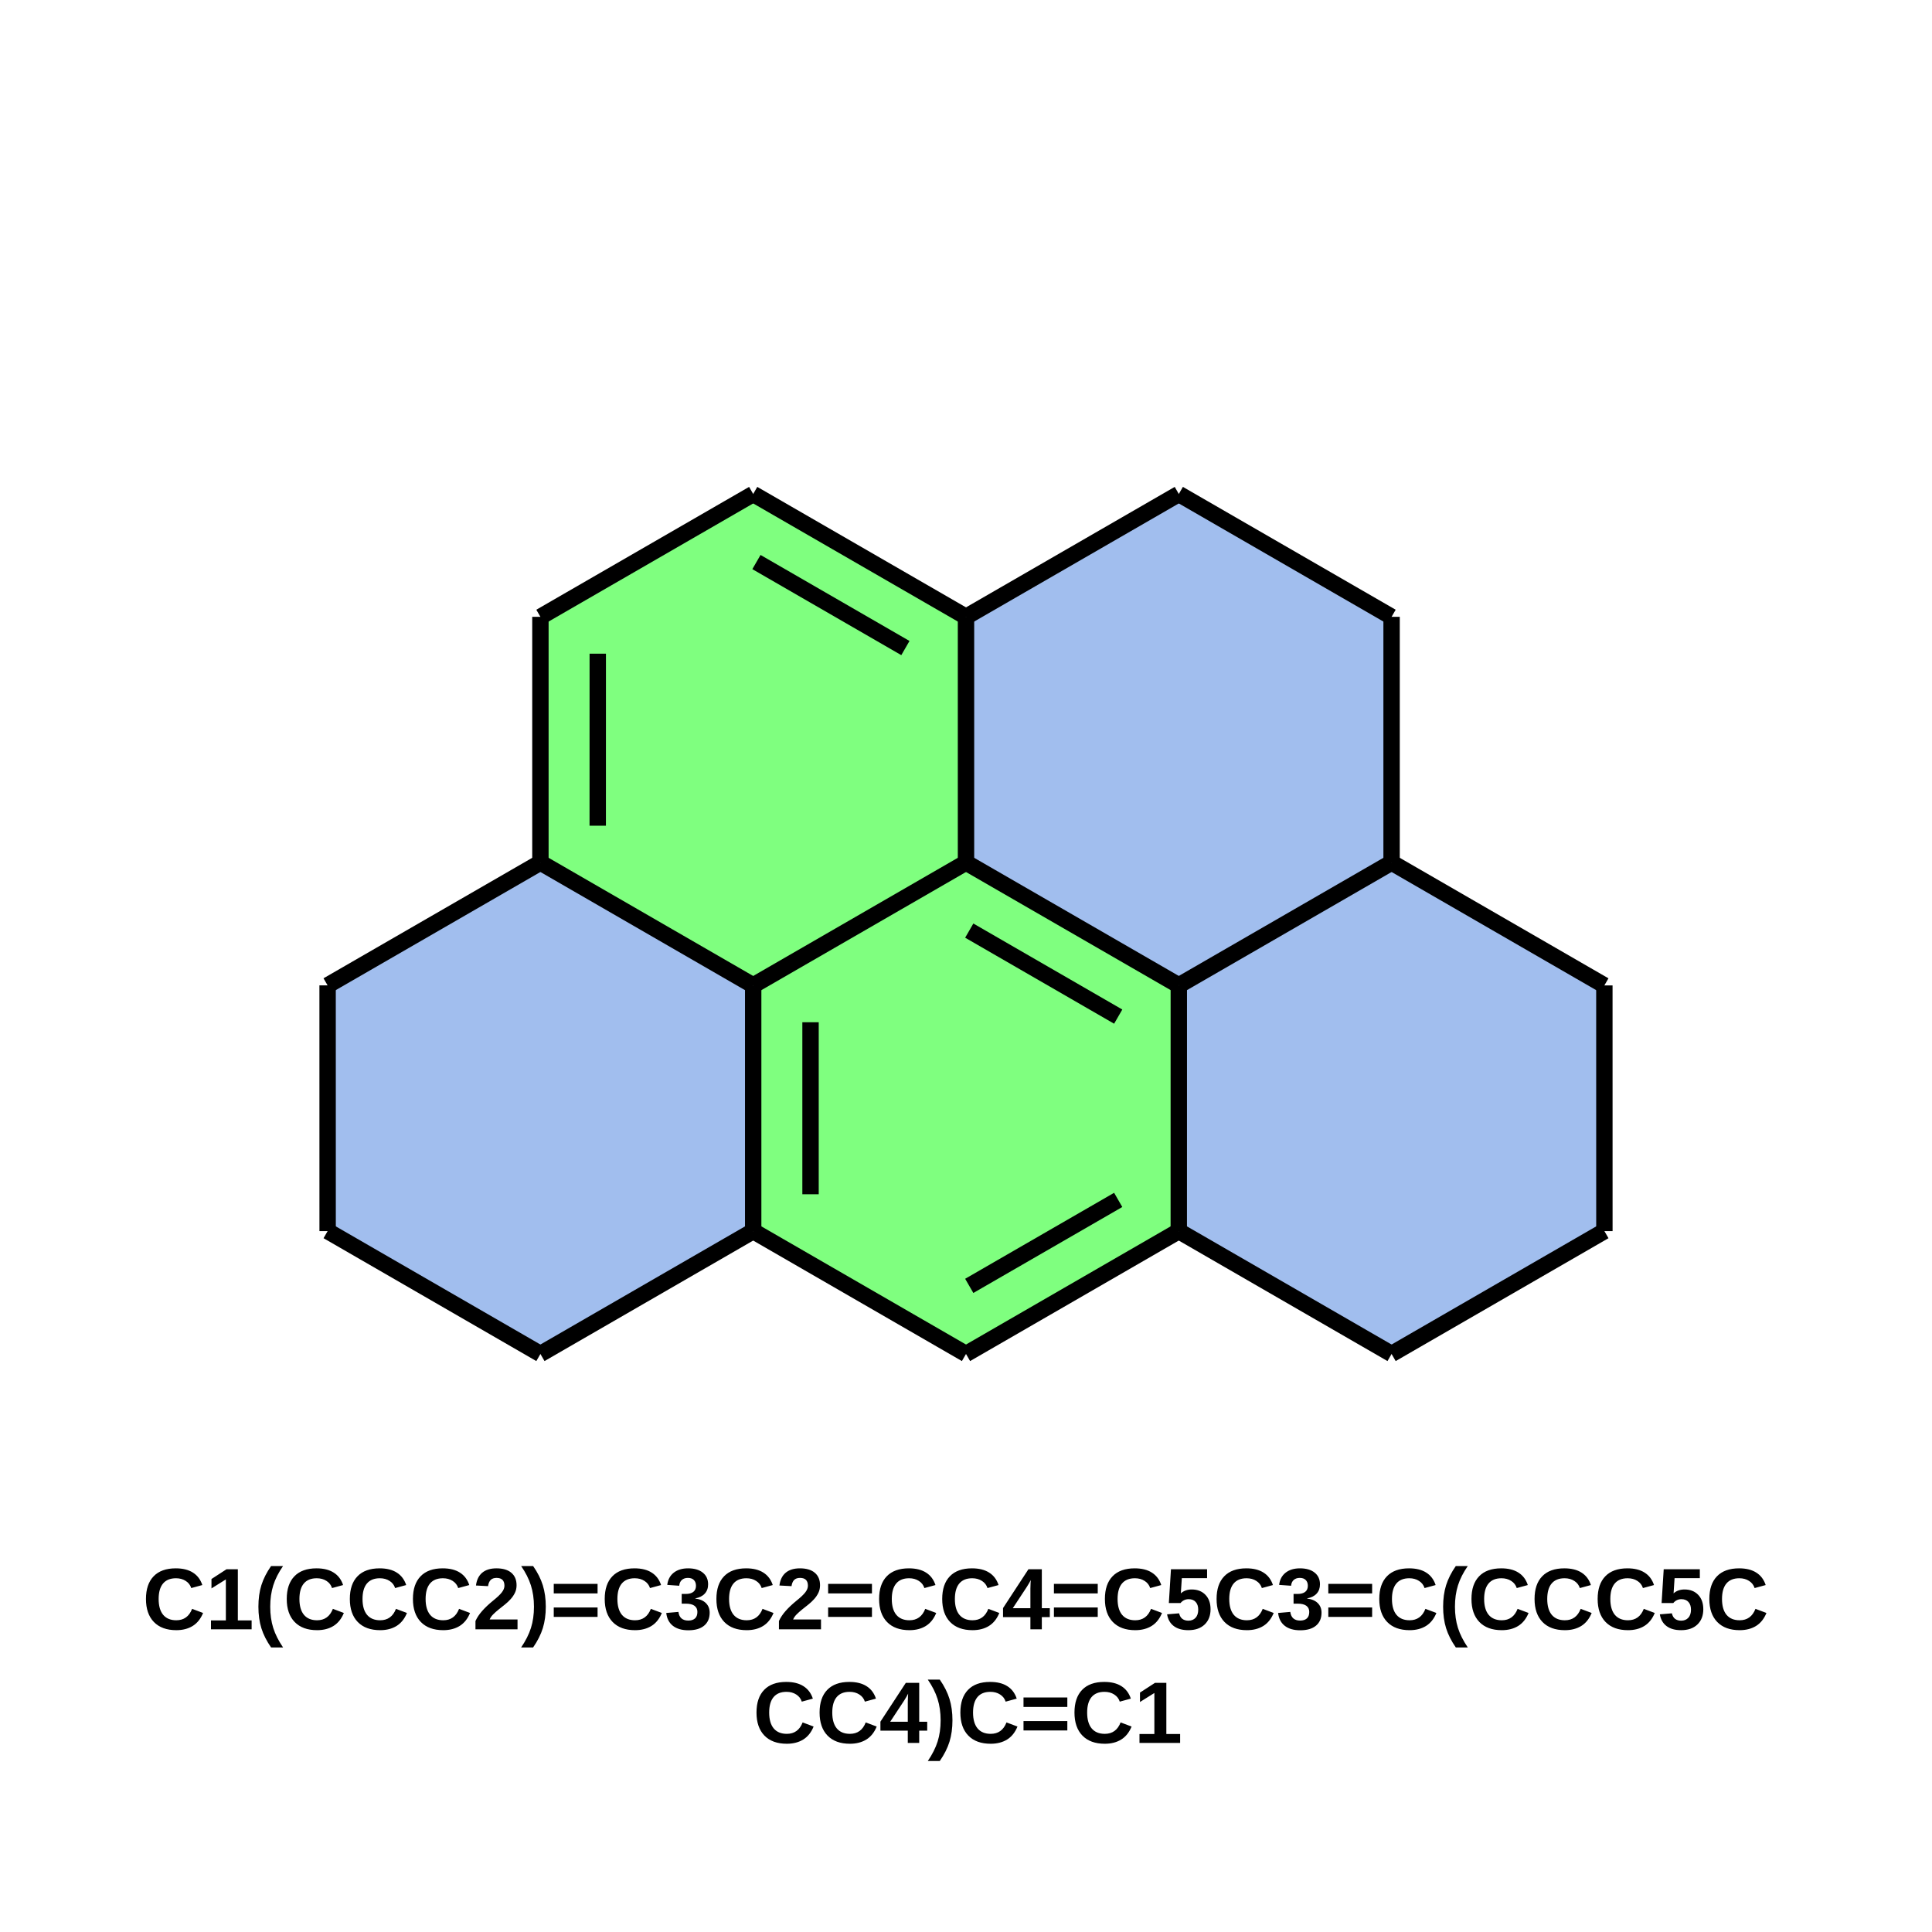
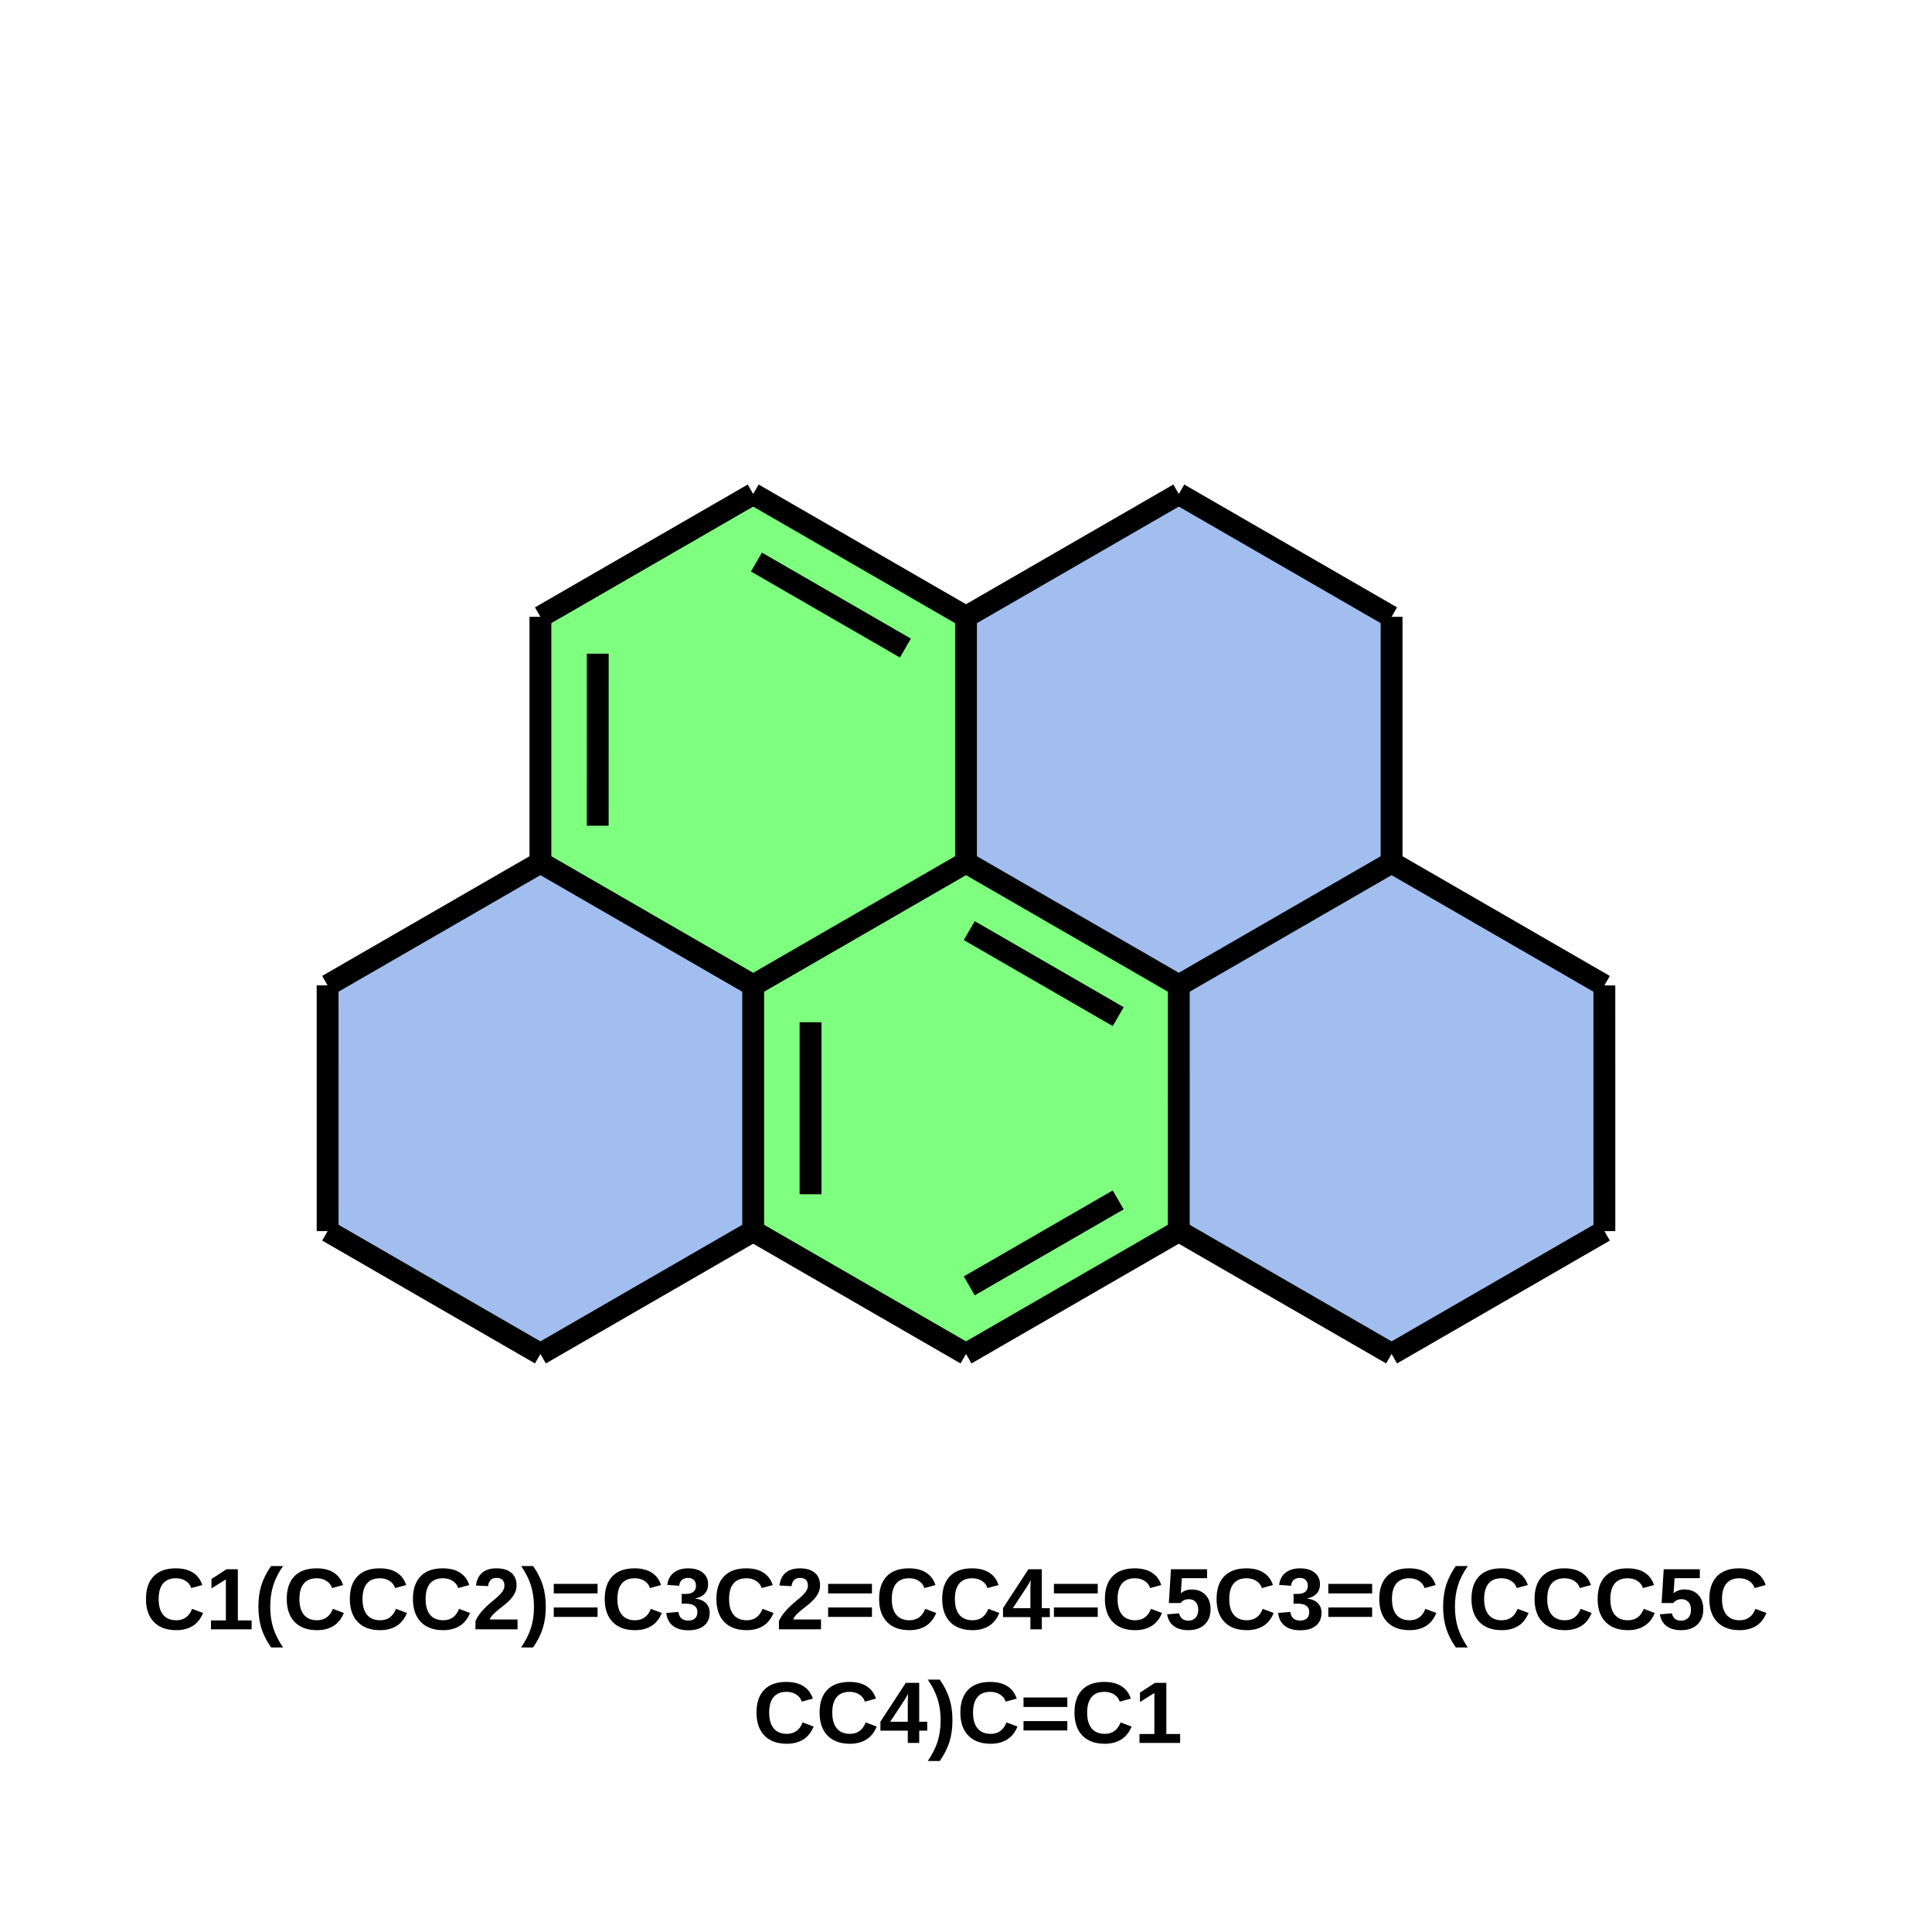
<svg xmlns="http://www.w3.org/2000/svg" class="main-svg" width="600" height="600" style="" viewBox="0 0 600 600">
  <rect x="0" y="0" width="600" height="600" style="fill: rgb(0, 0, 0); fill-opacity: 0;" />
-   <defs id="defs-0bf630">
+   <defs id="defs-326a05">
    <g class="clips">
-       <clipPath id="clip0bf630xyplot" class="plotclip">
+       <clipPath id="clip326a05xyplot" class="plotclip">
        <rect width="600" height="600" />
      </clipPath>
-       <clipPath class="axesclip" id="clip0bf630x">
+       <clipPath class="axesclip" id="clip326a05x">
        <rect x="0" y="0" width="600" height="600" />
      </clipPath>
-       <clipPath class="axesclip" id="clip0bf630y">
+       <clipPath class="axesclip" id="clip326a05y">
        <rect x="0" y="0" width="600" height="600" />
      </clipPath>
-       <clipPath class="axesclip" id="clip0bf630xy">
+       <clipPath class="axesclip" id="clip326a05xy">
        <rect x="0" y="0" width="600" height="600" />
      </clipPath>
    </g>
    <g class="gradients" />
    <g class="patterns" />
  </defs>
  <g class="bglayer">
    <rect class="bg" x="0" y="0" width="600" height="600" style="fill: rgb(0, 0, 0); fill-opacity: 0; stroke-width: 0;" />
  </g>
  <g class="layer-below">
    <g class="imagelayer" />
    <g class="shapelayer" />
  </g>
  <g class="cartesianlayer">
    <g class="subplot xy">
      <g class="layer-subplot">
        <g class="shapelayer" />
        <g class="imagelayer" />
      </g>
      <g class="minor-gridlayer">
        <g class="x" />
        <g class="y" />
      </g>
      <g class="gridlayer">
        <g class="x" />
        <g class="y" />
      </g>
      <g class="zerolinelayer" />
      <path class="xlines-below crisp" d="M0,0" style="fill: none;" />
      <path class="ylines-below crisp" d="M0,0" style="fill: none;" />
      <g class="overlines-below" />
      <g class="xaxislayer-below" />
      <g class="yaxislayer-below" />
      <g class="overaxes-below" />
-       <g class="plot" transform="" clip-path="url(#clip0bf630xyplot)">
+       <g class="plot" transform="" clip-path="url(#clip326a05xyplot)">
        <g class="scatterlayer mlayer">
-           <g class="trace scatter tracedd46c5" style="stroke-miterlimit: 2; opacity: 1;">
+           <g class="trace scatter traced98202" style="stroke-miterlimit: 2; opacity: 1;">
            <g class="fills">
              <g>
                <path class="js-fill" d="M101.75,382.33L101.74,306.02L167.83,267.87L233.91,306.03L233.91,382.33L167.83,420.49Z" style="fill: rgb(69, 127, 222); fill-opacity: 0.5; stroke-width: 0;" />
              </g>
            </g>
            <g class="errorbars" />
            <g class="lines">
              <path class="js-line" d="M101.75,382.33L101.74,306.02L167.83,267.87L233.91,306.03L233.91,382.33L167.83,420.49" style="vector-effect: non-scaling-stroke; fill: none; stroke: rgb(0, 0, 0); stroke-opacity: 0; stroke-width: 2px; opacity: 1;" />
            </g>
            <g class="points" />
            <g class="text" />
          </g>
-           <g class="trace scatter trace59609d" style="stroke-miterlimit: 2; opacity: 1;">
+           <g class="trace scatter trace6c81f3" style="stroke-miterlimit: 2; opacity: 1;">
            <g class="fills">
              <g>
                <path class="js-fill" d="M233.91,382.33L233.91,306.03L300,267.87L366.09,306.02L366.08,382.33L300,420.49Z" style="fill: rgb(0, 255, 0); fill-opacity: 0.5; stroke-width: 0;" />
              </g>
            </g>
            <g class="errorbars" />
            <g class="lines">
              <path class="js-line" d="M233.91,382.33L233.91,306.03L300,267.87L366.09,306.02L366.08,382.33L300,420.49" style="vector-effect: non-scaling-stroke; fill: none; stroke: rgb(0, 0, 0); stroke-opacity: 0; stroke-width: 2px; opacity: 1;" />
            </g>
            <g class="points" />
            <g class="text" />
          </g>
-           <g class="trace scatter trace2ff416" style="stroke-miterlimit: 2; opacity: 1;">
+           <g class="trace scatter trace0f0b3b" style="stroke-miterlimit: 2; opacity: 1;">
            <g class="fills">
              <g>
                <path class="js-fill" d="M300,267.87L300,191.56L366.09,153.41L432.17,191.56L432.17,267.87L366.09,306.02Z" style="fill: rgb(69, 127, 222); fill-opacity: 0.5; stroke-width: 0;" />
              </g>
            </g>
            <g class="errorbars" />
            <g class="lines">
              <path class="js-line" d="M300,267.87L300,191.56L366.09,153.41L432.17,191.56L432.17,267.87L366.09,306.02" style="vector-effect: non-scaling-stroke; fill: none; stroke: rgb(0, 0, 0); stroke-opacity: 0; stroke-width: 2px; opacity: 1;" />
            </g>
            <g class="points" />
            <g class="text" />
          </g>
-           <g class="trace scatter trace194235" style="stroke-miterlimit: 2; opacity: 1;">
+           <g class="trace scatter trace784466" style="stroke-miterlimit: 2; opacity: 1;">
            <g class="fills">
              <g>
                <path class="js-fill" d="M432.17,420.49L366.08,382.33L366.09,306.02L432.17,267.87L498.25,306.03L498.26,382.33Z" style="fill: rgb(69, 127, 222); fill-opacity: 0.5; stroke-width: 0;" />
              </g>
            </g>
            <g class="errorbars" />
            <g class="lines">
              <path class="js-line" d="M432.17,420.49L366.08,382.33L366.09,306.02L432.17,267.87L498.25,306.03L498.26,382.33" style="vector-effect: non-scaling-stroke; fill: none; stroke: rgb(0, 0, 0); stroke-opacity: 0; stroke-width: 2px; opacity: 1;" />
            </g>
            <g class="points" />
            <g class="text" />
          </g>
-           <g class="trace scatter trace058d80" style="stroke-miterlimit: 2; opacity: 1;">
+           <g class="trace scatter tracede17b2" style="stroke-miterlimit: 2; opacity: 1;">
            <g class="fills">
              <g>
                <path class="js-fill" d="M233.91,306.03L167.83,267.87L167.83,191.56L233.91,153.41L300,191.56L300,267.87Z" style="fill: rgb(0, 255, 0); fill-opacity: 0.5; stroke-width: 0;" />
              </g>
            </g>
            <g class="errorbars" />
            <g class="lines">
              <path class="js-line" d="M233.91,306.03L167.83,267.87L167.83,191.56L233.91,153.41L300,191.56L300,267.87" style="vector-effect: non-scaling-stroke; fill: none; stroke: rgb(0, 0, 0); stroke-opacity: 0; stroke-width: 2px; opacity: 1;" />
            </g>
            <g class="points" />
            <g class="text" />
          </g>
-           <g class="trace scatter traceb45dca" style="stroke-miterlimit: 2; opacity: 1;">
-             <g class="fills" />
-             <g class="errorbars" />
-             <g class="lines">
-               <path class="js-line" d="M167.83,267.87L101.74,306.02" style="vector-effect: non-scaling-stroke; fill: none; stroke: rgb(0, 0, 0); stroke-opacity: 1; stroke-width: 5.087px; opacity: 1;" />
-             </g>
-             <g class="points" />
-             <g class="text" />
-           </g>
-           <g class="trace scatter trace37a1d0" style="stroke-miterlimit: 2; opacity: 1;">
-             <g class="fills" />
-             <g class="errorbars" />
-             <g class="lines">
-               <path class="js-line" d="M101.74,306.02L101.75,382.33" style="vector-effect: non-scaling-stroke; fill: none; stroke: rgb(0, 0, 0); stroke-opacity: 1; stroke-width: 5.087px; opacity: 1;" />
-             </g>
-             <g class="points" />
-             <g class="text" />
-           </g>
-           <g class="trace scatter tracee9e4a7" style="stroke-miterlimit: 2; opacity: 1;">
-             <g class="fills" />
-             <g class="errorbars" />
-             <g class="lines">
-               <path class="js-line" d="M101.75,382.33L167.83,420.49" style="vector-effect: non-scaling-stroke; fill: none; stroke: rgb(0, 0, 0); stroke-opacity: 1; stroke-width: 5.087px; opacity: 1;" />
-             </g>
-             <g class="points" />
-             <g class="text" />
-           </g>
-           <g class="trace scatter trace818f5a" style="stroke-miterlimit: 2; opacity: 1;">
-             <g class="fills" />
-             <g class="errorbars" />
-             <g class="lines">
-               <path class="js-line" d="M167.83,267.87L233.91,306.03" style="vector-effect: non-scaling-stroke; fill: none; stroke: rgb(0, 0, 0); stroke-opacity: 1; stroke-width: 5.087px; opacity: 1;" />
-             </g>
-             <g class="points" />
-             <g class="text" />
-           </g>
-           <g class="trace scatter trace062196" style="stroke-miterlimit: 2; opacity: 1;">
-             <g class="fills" />
-             <g class="errorbars" />
-             <g class="lines">
-               <path class="js-line" d="M233.91,306.03L233.91,382.33" style="vector-effect: non-scaling-stroke; fill: none; stroke: rgb(0, 0, 0); stroke-opacity: 1; stroke-width: 5.087px; opacity: 1;" />
-             </g>
-             <g class="points" />
-             <g class="text" />
-           </g>
-           <g class="trace scatter trace0eef47" style="stroke-miterlimit: 2; opacity: 1;">
-             <g class="fills" />
-             <g class="errorbars" />
-             <g class="lines">
-               <path class="js-line" d="M251.72,317.47L251.72,370.89" style="vector-effect: non-scaling-stroke; fill: none; stroke: rgb(0, 0, 0); stroke-opacity: 1; stroke-width: 5.087px; opacity: 1;" />
-             </g>
-             <g class="points" />
-             <g class="text" />
-           </g>
-           <g class="trace scatter tracef33901" style="stroke-miterlimit: 2; opacity: 1;">
-             <g class="fills" />
-             <g class="errorbars" />
-             <g class="lines">
-               <path class="js-line" d="M233.91,382.33L300,420.49" style="vector-effect: non-scaling-stroke; fill: none; stroke: rgb(0, 0, 0); stroke-opacity: 1; stroke-width: 5.087px; opacity: 1;" />
-             </g>
-             <g class="points" />
-             <g class="text" />
-           </g>
-           <g class="trace scatter trace807505" style="stroke-miterlimit: 2; opacity: 1;">
-             <g class="fills" />
-             <g class="errorbars" />
-             <g class="lines">
-               <path class="js-line" d="M300,420.49L366.08,382.33" style="vector-effect: non-scaling-stroke; fill: none; stroke: rgb(0, 0, 0); stroke-opacity: 1; stroke-width: 5.087px; opacity: 1;" />
-             </g>
-             <g class="points" />
-             <g class="text" />
-           </g>
-           <g class="trace scatter trace83fb04" style="stroke-miterlimit: 2; opacity: 1;">
-             <g class="fills" />
-             <g class="errorbars" />
-             <g class="lines">
-               <path class="js-line" d="M301.01,399.34L347.27,372.64" style="vector-effect: non-scaling-stroke; fill: none; stroke: rgb(0, 0, 0); stroke-opacity: 1; stroke-width: 5.087px; opacity: 1;" />
-             </g>
-             <g class="points" />
-             <g class="text" />
-           </g>
-           <g class="trace scatter trace7b2300" style="stroke-miterlimit: 2; opacity: 1;">
-             <g class="fills" />
-             <g class="errorbars" />
-             <g class="lines">
-               <path class="js-line" d="M366.08,382.33L366.09,306.02" style="vector-effect: non-scaling-stroke; fill: none; stroke: rgb(0, 0, 0); stroke-opacity: 1; stroke-width: 5.087px; opacity: 1;" />
-             </g>
-             <g class="points" />
-             <g class="text" />
-           </g>
-           <g class="trace scatter tracefccb14" style="stroke-miterlimit: 2; opacity: 1;">
-             <g class="fills" />
-             <g class="errorbars" />
-             <g class="lines">
-               <path class="js-line" d="M366.09,306.02L300,267.87" style="vector-effect: non-scaling-stroke; fill: none; stroke: rgb(0, 0, 0); stroke-opacity: 1; stroke-width: 5.087px; opacity: 1;" />
-             </g>
-             <g class="points" />
-             <g class="text" />
-           </g>
-           <g class="trace scatter trace1b93ac" style="stroke-miterlimit: 2; opacity: 1;">
-             <g class="fills" />
-             <g class="errorbars" />
-             <g class="lines">
-               <path class="js-line" d="M347.27,315.72L301.01,289.01" style="vector-effect: non-scaling-stroke; fill: none; stroke: rgb(0, 0, 0); stroke-opacity: 1; stroke-width: 5.087px; opacity: 1;" />
-             </g>
-             <g class="points" />
-             <g class="text" />
-           </g>
-           <g class="trace scatter trace45f8e5" style="stroke-miterlimit: 2; opacity: 1;">
-             <g class="fills" />
-             <g class="errorbars" />
-             <g class="lines">
-               <path class="js-line" d="M300,267.87L300,191.56" style="vector-effect: non-scaling-stroke; fill: none; stroke: rgb(0, 0, 0); stroke-opacity: 1; stroke-width: 5.087px; opacity: 1;" />
-             </g>
-             <g class="points" />
-             <g class="text" />
-           </g>
-           <g class="trace scatter trace2511d3" style="stroke-miterlimit: 2; opacity: 1;">
-             <g class="fills" />
-             <g class="errorbars" />
-             <g class="lines">
-               <path class="js-line" d="M300,191.56L366.09,153.41" style="vector-effect: non-scaling-stroke; fill: none; stroke: rgb(0, 0, 0); stroke-opacity: 1; stroke-width: 5.087px; opacity: 1;" />
-             </g>
-             <g class="points" />
-             <g class="text" />
-           </g>
-           <g class="trace scatter tracec303fa" style="stroke-miterlimit: 2; opacity: 1;">
-             <g class="fills" />
-             <g class="errorbars" />
-             <g class="lines">
-               <path class="js-line" d="M366.09,153.41L432.17,191.56" style="vector-effect: non-scaling-stroke; fill: none; stroke: rgb(0, 0, 0); stroke-opacity: 1; stroke-width: 5.087px; opacity: 1;" />
-             </g>
-             <g class="points" />
-             <g class="text" />
-           </g>
-           <g class="trace scatter trace0b106a" style="stroke-miterlimit: 2; opacity: 1;">
-             <g class="fills" />
-             <g class="errorbars" />
-             <g class="lines">
-               <path class="js-line" d="M432.17,191.56L432.17,267.87" style="vector-effect: non-scaling-stroke; fill: none; stroke: rgb(0, 0, 0); stroke-opacity: 1; stroke-width: 5.087px; opacity: 1;" />
-             </g>
-             <g class="points" />
-             <g class="text" />
-           </g>
-           <g class="trace scatter trace10916c" style="stroke-miterlimit: 2; opacity: 1;">
-             <g class="fills" />
-             <g class="errorbars" />
-             <g class="lines">
-               <path class="js-line" d="M432.17,267.87L498.25,306.03" style="vector-effect: non-scaling-stroke; fill: none; stroke: rgb(0, 0, 0); stroke-opacity: 1; stroke-width: 5.087px; opacity: 1;" />
-             </g>
-             <g class="points" />
-             <g class="text" />
-           </g>
-           <g class="trace scatter tracecbc1fe" style="stroke-miterlimit: 2; opacity: 1;">
-             <g class="fills" />
-             <g class="errorbars" />
-             <g class="lines">
-               <path class="js-line" d="M498.25,306.03L498.26,382.33" style="vector-effect: non-scaling-stroke; fill: none; stroke: rgb(0, 0, 0); stroke-opacity: 1; stroke-width: 5.087px; opacity: 1;" />
-             </g>
-             <g class="points" />
-             <g class="text" />
-           </g>
-           <g class="trace scatter trace1cf658" style="stroke-miterlimit: 2; opacity: 1;">
-             <g class="fills" />
-             <g class="errorbars" />
-             <g class="lines">
-               <path class="js-line" d="M498.26,382.33L432.17,420.49" style="vector-effect: non-scaling-stroke; fill: none; stroke: rgb(0, 0, 0); stroke-opacity: 1; stroke-width: 5.087px; opacity: 1;" />
-             </g>
-             <g class="points" />
-             <g class="text" />
-           </g>
-           <g class="trace scatter trace38286b" style="stroke-miterlimit: 2; opacity: 1;">
-             <g class="fills" />
-             <g class="errorbars" />
-             <g class="lines">
-               <path class="js-line" d="M300,191.56L233.91,153.41" style="vector-effect: non-scaling-stroke; fill: none; stroke: rgb(0, 0, 0); stroke-opacity: 1; stroke-width: 5.087px; opacity: 1;" />
-             </g>
-             <g class="points" />
-             <g class="text" />
-           </g>
-           <g class="trace scatter tracea5b57f" style="stroke-miterlimit: 2; opacity: 1;">
-             <g class="fills" />
-             <g class="errorbars" />
-             <g class="lines">
-               <path class="js-line" d="M281.18,201.26L234.92,174.55" style="vector-effect: non-scaling-stroke; fill: none; stroke: rgb(0, 0, 0); stroke-opacity: 1; stroke-width: 5.087px; opacity: 1;" />
-             </g>
-             <g class="points" />
-             <g class="text" />
-           </g>
-           <g class="trace scatter tracef5c7fa" style="stroke-miterlimit: 2; opacity: 1;">
-             <g class="fills" />
-             <g class="errorbars" />
-             <g class="lines">
-               <path class="js-line" d="M233.91,153.41L167.83,191.56" style="vector-effect: non-scaling-stroke; fill: none; stroke: rgb(0, 0, 0); stroke-opacity: 1; stroke-width: 5.087px; opacity: 1;" />
-             </g>
-             <g class="points" />
-             <g class="text" />
-           </g>
-           <g class="trace scatter trace2d60ee" style="stroke-miterlimit: 2; opacity: 1;">
-             <g class="fills" />
-             <g class="errorbars" />
-             <g class="lines">
-               <path class="js-line" d="M167.83,191.56L167.83,267.87" style="vector-effect: non-scaling-stroke; fill: none; stroke: rgb(0, 0, 0); stroke-opacity: 1; stroke-width: 5.087px; opacity: 1;" />
-             </g>
-             <g class="points" />
-             <g class="text" />
-           </g>
-           <g class="trace scatter traced03fb4" style="stroke-miterlimit: 2; opacity: 1;">
-             <g class="fills" />
-             <g class="errorbars" />
-             <g class="lines">
-               <path class="js-line" d="M185.64,203.01L185.63,256.43" style="vector-effect: non-scaling-stroke; fill: none; stroke: rgb(0, 0, 0); stroke-opacity: 1; stroke-width: 5.087px; opacity: 1;" />
-             </g>
-             <g class="points" />
-             <g class="text" />
-           </g>
-           <g class="trace scatter traced687ba" style="stroke-miterlimit: 2; opacity: 1;">
-             <g class="fills" />
-             <g class="errorbars" />
-             <g class="lines">
-               <path class="js-line" d="M233.91,382.33L167.83,420.49" style="vector-effect: non-scaling-stroke; fill: none; stroke: rgb(0, 0, 0); stroke-opacity: 1; stroke-width: 5.087px; opacity: 1;" />
-             </g>
-             <g class="points" />
-             <g class="text" />
-           </g>
-           <g class="trace scatter tracefe81cf" style="stroke-miterlimit: 2; opacity: 1;">
-             <g class="fills" />
-             <g class="errorbars" />
-             <g class="lines">
-               <path class="js-line" d="M300,267.87L233.91,306.03" style="vector-effect: non-scaling-stroke; fill: none; stroke: rgb(0, 0, 0); stroke-opacity: 1; stroke-width: 5.087px; opacity: 1;" />
-             </g>
-             <g class="points" />
-             <g class="text" />
-           </g>
-           <g class="trace scatter tracee43c54" style="stroke-miterlimit: 2; opacity: 1;">
-             <g class="fills" />
-             <g class="errorbars" />
-             <g class="lines">
-               <path class="js-line" d="M432.17,420.49L366.08,382.33" style="vector-effect: non-scaling-stroke; fill: none; stroke: rgb(0, 0, 0); stroke-opacity: 1; stroke-width: 5.087px; opacity: 1;" />
-             </g>
-             <g class="points" />
-             <g class="text" />
-           </g>
-           <g class="trace scatter trace538ec1" style="stroke-miterlimit: 2; opacity: 1;">
-             <g class="fills" />
-             <g class="errorbars" />
-             <g class="lines">
-               <path class="js-line" d="M432.17,267.87L366.09,306.02" style="vector-effect: non-scaling-stroke; fill: none; stroke: rgb(0, 0, 0); stroke-opacity: 1; stroke-width: 5.087px; opacity: 1;" />
+           <g class="trace scatter trace4879dd" style="stroke-miterlimit: 2; opacity: 1;">
+             <g class="fills" />
+             <g class="errorbars" />
+             <g class="lines">
+               <path class="js-line" d="M167.83,267.87L101.74,306.02" style="vector-effect: non-scaling-stroke; fill: none; stroke: rgb(0, 0, 0); stroke-opacity: 1; stroke-width: 6.783px; opacity: 1;" />
+             </g>
+             <g class="points" />
+             <g class="text" />
+           </g>
+           <g class="trace scatter trace7ce2bc" style="stroke-miterlimit: 2; opacity: 1;">
+             <g class="fills" />
+             <g class="errorbars" />
+             <g class="lines">
+               <path class="js-line" d="M101.74,306.02L101.75,382.33" style="vector-effect: non-scaling-stroke; fill: none; stroke: rgb(0, 0, 0); stroke-opacity: 1; stroke-width: 6.783px; opacity: 1;" />
+             </g>
+             <g class="points" />
+             <g class="text" />
+           </g>
+           <g class="trace scatter tracef031d9" style="stroke-miterlimit: 2; opacity: 1;">
+             <g class="fills" />
+             <g class="errorbars" />
+             <g class="lines">
+               <path class="js-line" d="M101.75,382.33L167.83,420.49" style="vector-effect: non-scaling-stroke; fill: none; stroke: rgb(0, 0, 0); stroke-opacity: 1; stroke-width: 6.783px; opacity: 1;" />
+             </g>
+             <g class="points" />
+             <g class="text" />
+           </g>
+           <g class="trace scatter tracedcd554" style="stroke-miterlimit: 2; opacity: 1;">
+             <g class="fills" />
+             <g class="errorbars" />
+             <g class="lines">
+               <path class="js-line" d="M167.83,267.87L233.91,306.03" style="vector-effect: non-scaling-stroke; fill: none; stroke: rgb(0, 0, 0); stroke-opacity: 1; stroke-width: 6.783px; opacity: 1;" />
+             </g>
+             <g class="points" />
+             <g class="text" />
+           </g>
+           <g class="trace scatter trace6daddf" style="stroke-miterlimit: 2; opacity: 1;">
+             <g class="fills" />
+             <g class="errorbars" />
+             <g class="lines">
+               <path class="js-line" d="M233.91,306.03L233.91,382.33" style="vector-effect: non-scaling-stroke; fill: none; stroke: rgb(0, 0, 0); stroke-opacity: 1; stroke-width: 6.783px; opacity: 1;" />
+             </g>
+             <g class="points" />
+             <g class="text" />
+           </g>
+           <g class="trace scatter trace0cdc3e" style="stroke-miterlimit: 2; opacity: 1;">
+             <g class="fills" />
+             <g class="errorbars" />
+             <g class="lines">
+               <path class="js-line" d="M251.72,317.47L251.72,370.89" style="vector-effect: non-scaling-stroke; fill: none; stroke: rgb(0, 0, 0); stroke-opacity: 1; stroke-width: 6.783px; opacity: 1;" />
+             </g>
+             <g class="points" />
+             <g class="text" />
+           </g>
+           <g class="trace scatter trace736e3b" style="stroke-miterlimit: 2; opacity: 1;">
+             <g class="fills" />
+             <g class="errorbars" />
+             <g class="lines">
+               <path class="js-line" d="M233.91,382.33L300,420.49" style="vector-effect: non-scaling-stroke; fill: none; stroke: rgb(0, 0, 0); stroke-opacity: 1; stroke-width: 6.783px; opacity: 1;" />
+             </g>
+             <g class="points" />
+             <g class="text" />
+           </g>
+           <g class="trace scatter trace90e03d" style="stroke-miterlimit: 2; opacity: 1;">
+             <g class="fills" />
+             <g class="errorbars" />
+             <g class="lines">
+               <path class="js-line" d="M300,420.49L366.08,382.33" style="vector-effect: non-scaling-stroke; fill: none; stroke: rgb(0, 0, 0); stroke-opacity: 1; stroke-width: 6.783px; opacity: 1;" />
+             </g>
+             <g class="points" />
+             <g class="text" />
+           </g>
+           <g class="trace scatter trace0ed78b" style="stroke-miterlimit: 2; opacity: 1;">
+             <g class="fills" />
+             <g class="errorbars" />
+             <g class="lines">
+               <path class="js-line" d="M301.01,399.34L347.27,372.64" style="vector-effect: non-scaling-stroke; fill: none; stroke: rgb(0, 0, 0); stroke-opacity: 1; stroke-width: 6.783px; opacity: 1;" />
+             </g>
+             <g class="points" />
+             <g class="text" />
+           </g>
+           <g class="trace scatter trace61165c" style="stroke-miterlimit: 2; opacity: 1;">
+             <g class="fills" />
+             <g class="errorbars" />
+             <g class="lines">
+               <path class="js-line" d="M366.08,382.33L366.09,306.02" style="vector-effect: non-scaling-stroke; fill: none; stroke: rgb(0, 0, 0); stroke-opacity: 1; stroke-width: 6.783px; opacity: 1;" />
+             </g>
+             <g class="points" />
+             <g class="text" />
+           </g>
+           <g class="trace scatter tracee0140e" style="stroke-miterlimit: 2; opacity: 1;">
+             <g class="fills" />
+             <g class="errorbars" />
+             <g class="lines">
+               <path class="js-line" d="M366.09,306.02L300,267.87" style="vector-effect: non-scaling-stroke; fill: none; stroke: rgb(0, 0, 0); stroke-opacity: 1; stroke-width: 6.783px; opacity: 1;" />
+             </g>
+             <g class="points" />
+             <g class="text" />
+           </g>
+           <g class="trace scatter trace299626" style="stroke-miterlimit: 2; opacity: 1;">
+             <g class="fills" />
+             <g class="errorbars" />
+             <g class="lines">
+               <path class="js-line" d="M347.27,315.72L301.01,289.01" style="vector-effect: non-scaling-stroke; fill: none; stroke: rgb(0, 0, 0); stroke-opacity: 1; stroke-width: 6.783px; opacity: 1;" />
+             </g>
+             <g class="points" />
+             <g class="text" />
+           </g>
+           <g class="trace scatter trace3b7ce6" style="stroke-miterlimit: 2; opacity: 1;">
+             <g class="fills" />
+             <g class="errorbars" />
+             <g class="lines">
+               <path class="js-line" d="M300,267.87L300,191.56" style="vector-effect: non-scaling-stroke; fill: none; stroke: rgb(0, 0, 0); stroke-opacity: 1; stroke-width: 6.783px; opacity: 1;" />
+             </g>
+             <g class="points" />
+             <g class="text" />
+           </g>
+           <g class="trace scatter trace2447f6" style="stroke-miterlimit: 2; opacity: 1;">
+             <g class="fills" />
+             <g class="errorbars" />
+             <g class="lines">
+               <path class="js-line" d="M300,191.56L366.09,153.41" style="vector-effect: non-scaling-stroke; fill: none; stroke: rgb(0, 0, 0); stroke-opacity: 1; stroke-width: 6.783px; opacity: 1;" />
+             </g>
+             <g class="points" />
+             <g class="text" />
+           </g>
+           <g class="trace scatter trace69c901" style="stroke-miterlimit: 2; opacity: 1;">
+             <g class="fills" />
+             <g class="errorbars" />
+             <g class="lines">
+               <path class="js-line" d="M366.09,153.41L432.17,191.56" style="vector-effect: non-scaling-stroke; fill: none; stroke: rgb(0, 0, 0); stroke-opacity: 1; stroke-width: 6.783px; opacity: 1;" />
+             </g>
+             <g class="points" />
+             <g class="text" />
+           </g>
+           <g class="trace scatter trace850af8" style="stroke-miterlimit: 2; opacity: 1;">
+             <g class="fills" />
+             <g class="errorbars" />
+             <g class="lines">
+               <path class="js-line" d="M432.17,191.56L432.17,267.87" style="vector-effect: non-scaling-stroke; fill: none; stroke: rgb(0, 0, 0); stroke-opacity: 1; stroke-width: 6.783px; opacity: 1;" />
+             </g>
+             <g class="points" />
+             <g class="text" />
+           </g>
+           <g class="trace scatter trace1be463" style="stroke-miterlimit: 2; opacity: 1;">
+             <g class="fills" />
+             <g class="errorbars" />
+             <g class="lines">
+               <path class="js-line" d="M432.17,267.87L498.25,306.03" style="vector-effect: non-scaling-stroke; fill: none; stroke: rgb(0, 0, 0); stroke-opacity: 1; stroke-width: 6.783px; opacity: 1;" />
+             </g>
+             <g class="points" />
+             <g class="text" />
+           </g>
+           <g class="trace scatter trace5cec3f" style="stroke-miterlimit: 2; opacity: 1;">
+             <g class="fills" />
+             <g class="errorbars" />
+             <g class="lines">
+               <path class="js-line" d="M498.25,306.03L498.26,382.33" style="vector-effect: non-scaling-stroke; fill: none; stroke: rgb(0, 0, 0); stroke-opacity: 1; stroke-width: 6.783px; opacity: 1;" />
+             </g>
+             <g class="points" />
+             <g class="text" />
+           </g>
+           <g class="trace scatter tracea2d39a" style="stroke-miterlimit: 2; opacity: 1;">
+             <g class="fills" />
+             <g class="errorbars" />
+             <g class="lines">
+               <path class="js-line" d="M498.26,382.33L432.17,420.49" style="vector-effect: non-scaling-stroke; fill: none; stroke: rgb(0, 0, 0); stroke-opacity: 1; stroke-width: 6.783px; opacity: 1;" />
+             </g>
+             <g class="points" />
+             <g class="text" />
+           </g>
+           <g class="trace scatter trace704627" style="stroke-miterlimit: 2; opacity: 1;">
+             <g class="fills" />
+             <g class="errorbars" />
+             <g class="lines">
+               <path class="js-line" d="M300,191.56L233.91,153.41" style="vector-effect: non-scaling-stroke; fill: none; stroke: rgb(0, 0, 0); stroke-opacity: 1; stroke-width: 6.783px; opacity: 1;" />
+             </g>
+             <g class="points" />
+             <g class="text" />
+           </g>
+           <g class="trace scatter tracec04f48" style="stroke-miterlimit: 2; opacity: 1;">
+             <g class="fills" />
+             <g class="errorbars" />
+             <g class="lines">
+               <path class="js-line" d="M281.18,201.26L234.92,174.55" style="vector-effect: non-scaling-stroke; fill: none; stroke: rgb(0, 0, 0); stroke-opacity: 1; stroke-width: 6.783px; opacity: 1;" />
+             </g>
+             <g class="points" />
+             <g class="text" />
+           </g>
+           <g class="trace scatter trace044f46" style="stroke-miterlimit: 2; opacity: 1;">
+             <g class="fills" />
+             <g class="errorbars" />
+             <g class="lines">
+               <path class="js-line" d="M233.91,153.41L167.83,191.56" style="vector-effect: non-scaling-stroke; fill: none; stroke: rgb(0, 0, 0); stroke-opacity: 1; stroke-width: 6.783px; opacity: 1;" />
+             </g>
+             <g class="points" />
+             <g class="text" />
+           </g>
+           <g class="trace scatter trace097598" style="stroke-miterlimit: 2; opacity: 1;">
+             <g class="fills" />
+             <g class="errorbars" />
+             <g class="lines">
+               <path class="js-line" d="M167.83,191.56L167.83,267.87" style="vector-effect: non-scaling-stroke; fill: none; stroke: rgb(0, 0, 0); stroke-opacity: 1; stroke-width: 6.783px; opacity: 1;" />
+             </g>
+             <g class="points" />
+             <g class="text" />
+           </g>
+           <g class="trace scatter tracee00b71" style="stroke-miterlimit: 2; opacity: 1;">
+             <g class="fills" />
+             <g class="errorbars" />
+             <g class="lines">
+               <path class="js-line" d="M185.64,203.01L185.63,256.43" style="vector-effect: non-scaling-stroke; fill: none; stroke: rgb(0, 0, 0); stroke-opacity: 1; stroke-width: 6.783px; opacity: 1;" />
+             </g>
+             <g class="points" />
+             <g class="text" />
+           </g>
+           <g class="trace scatter traceff07f3" style="stroke-miterlimit: 2; opacity: 1;">
+             <g class="fills" />
+             <g class="errorbars" />
+             <g class="lines">
+               <path class="js-line" d="M233.91,382.33L167.83,420.49" style="vector-effect: non-scaling-stroke; fill: none; stroke: rgb(0, 0, 0); stroke-opacity: 1; stroke-width: 6.783px; opacity: 1;" />
+             </g>
+             <g class="points" />
+             <g class="text" />
+           </g>
+           <g class="trace scatter trace67d297" style="stroke-miterlimit: 2; opacity: 1;">
+             <g class="fills" />
+             <g class="errorbars" />
+             <g class="lines">
+               <path class="js-line" d="M300,267.87L233.91,306.03" style="vector-effect: non-scaling-stroke; fill: none; stroke: rgb(0, 0, 0); stroke-opacity: 1; stroke-width: 6.783px; opacity: 1;" />
+             </g>
+             <g class="points" />
+             <g class="text" />
+           </g>
+           <g class="trace scatter traceb65d49" style="stroke-miterlimit: 2; opacity: 1;">
+             <g class="fills" />
+             <g class="errorbars" />
+             <g class="lines">
+               <path class="js-line" d="M432.17,420.49L366.08,382.33" style="vector-effect: non-scaling-stroke; fill: none; stroke: rgb(0, 0, 0); stroke-opacity: 1; stroke-width: 6.783px; opacity: 1;" />
+             </g>
+             <g class="points" />
+             <g class="text" />
+           </g>
+           <g class="trace scatter trace592c29" style="stroke-miterlimit: 2; opacity: 1;">
+             <g class="fills" />
+             <g class="errorbars" />
+             <g class="lines">
+               <path class="js-line" d="M432.17,267.87L366.09,306.02" style="vector-effect: non-scaling-stroke; fill: none; stroke: rgb(0, 0, 0); stroke-opacity: 1; stroke-width: 6.783px; opacity: 1;" />
            </g>
            <g class="points" />
            <g class="text" />
          </g>
        </g>
      </g>
      <g class="overplot" />
      <path class="xlines-above" />
      <path class="ylines-above" />
      <g class="overlines-above" />
      <g class="xaxislayer-above" />
      <g class="yaxislayer-above" />
      <g class="overaxes-above" />
    </g>
  </g>
  <g class="polarlayer" />
  <g class="smithlayer" />
  <g class="ternarylayer" />
  <g class="geolayer" />
  <g class="funnelarealayer" />
  <g class="pielayer" />
  <g class="iciclelayer" />
  <g class="treemaplayer" />
  <g class="sunburstlayer" />
  <g class="glimages" />
-   <defs id="topdefs-0bf630">
+   <defs id="topdefs-326a05">
    <g class="clips" />
  </defs>
  <g class="layer-above">
    <g class="imagelayer" />
    <g class="shapelayer" />
  </g>
  <g class="infolayer">
    <g class="g-gtitle" />
    <g class="annotation" data-index="0" style="opacity: 1;">
      <g class="annotation-text-g" transform="rotate(0,300,514.49)">
        <g class="cursor-pointer" transform="translate(46,479)">
          <rect class="bg" x="0.5" y="0.5" width="508" height="69" style="stroke-width: 1px; stroke: rgb(0, 0, 0); stroke-opacity: 0; fill: rgb(0, 0, 0); fill-opacity: 0;" />
          <text class="annotation-text" text-anchor="middle" x="254.547" y="27" style="font-family: Arial; font-size: 27.132px; fill: rgb(0, 0, 0); fill-opacity: 1; white-space: pre;">
            <tspan class="line" dy="0em" x="254.547" y="27">
              <tspan style="font-weight:bold">C1(CCC2)=C3C2=CC4=C5C3=C(CCC5C</tspan>
            </tspan>
            <tspan class="line" dy="1.3em" x="254.547" y="27">
              <tspan style="font-weight:bold">CC4)C=C1</tspan>
            </tspan>
          </text>
        </g>
      </g>
    </g>
  </g>
</svg>
